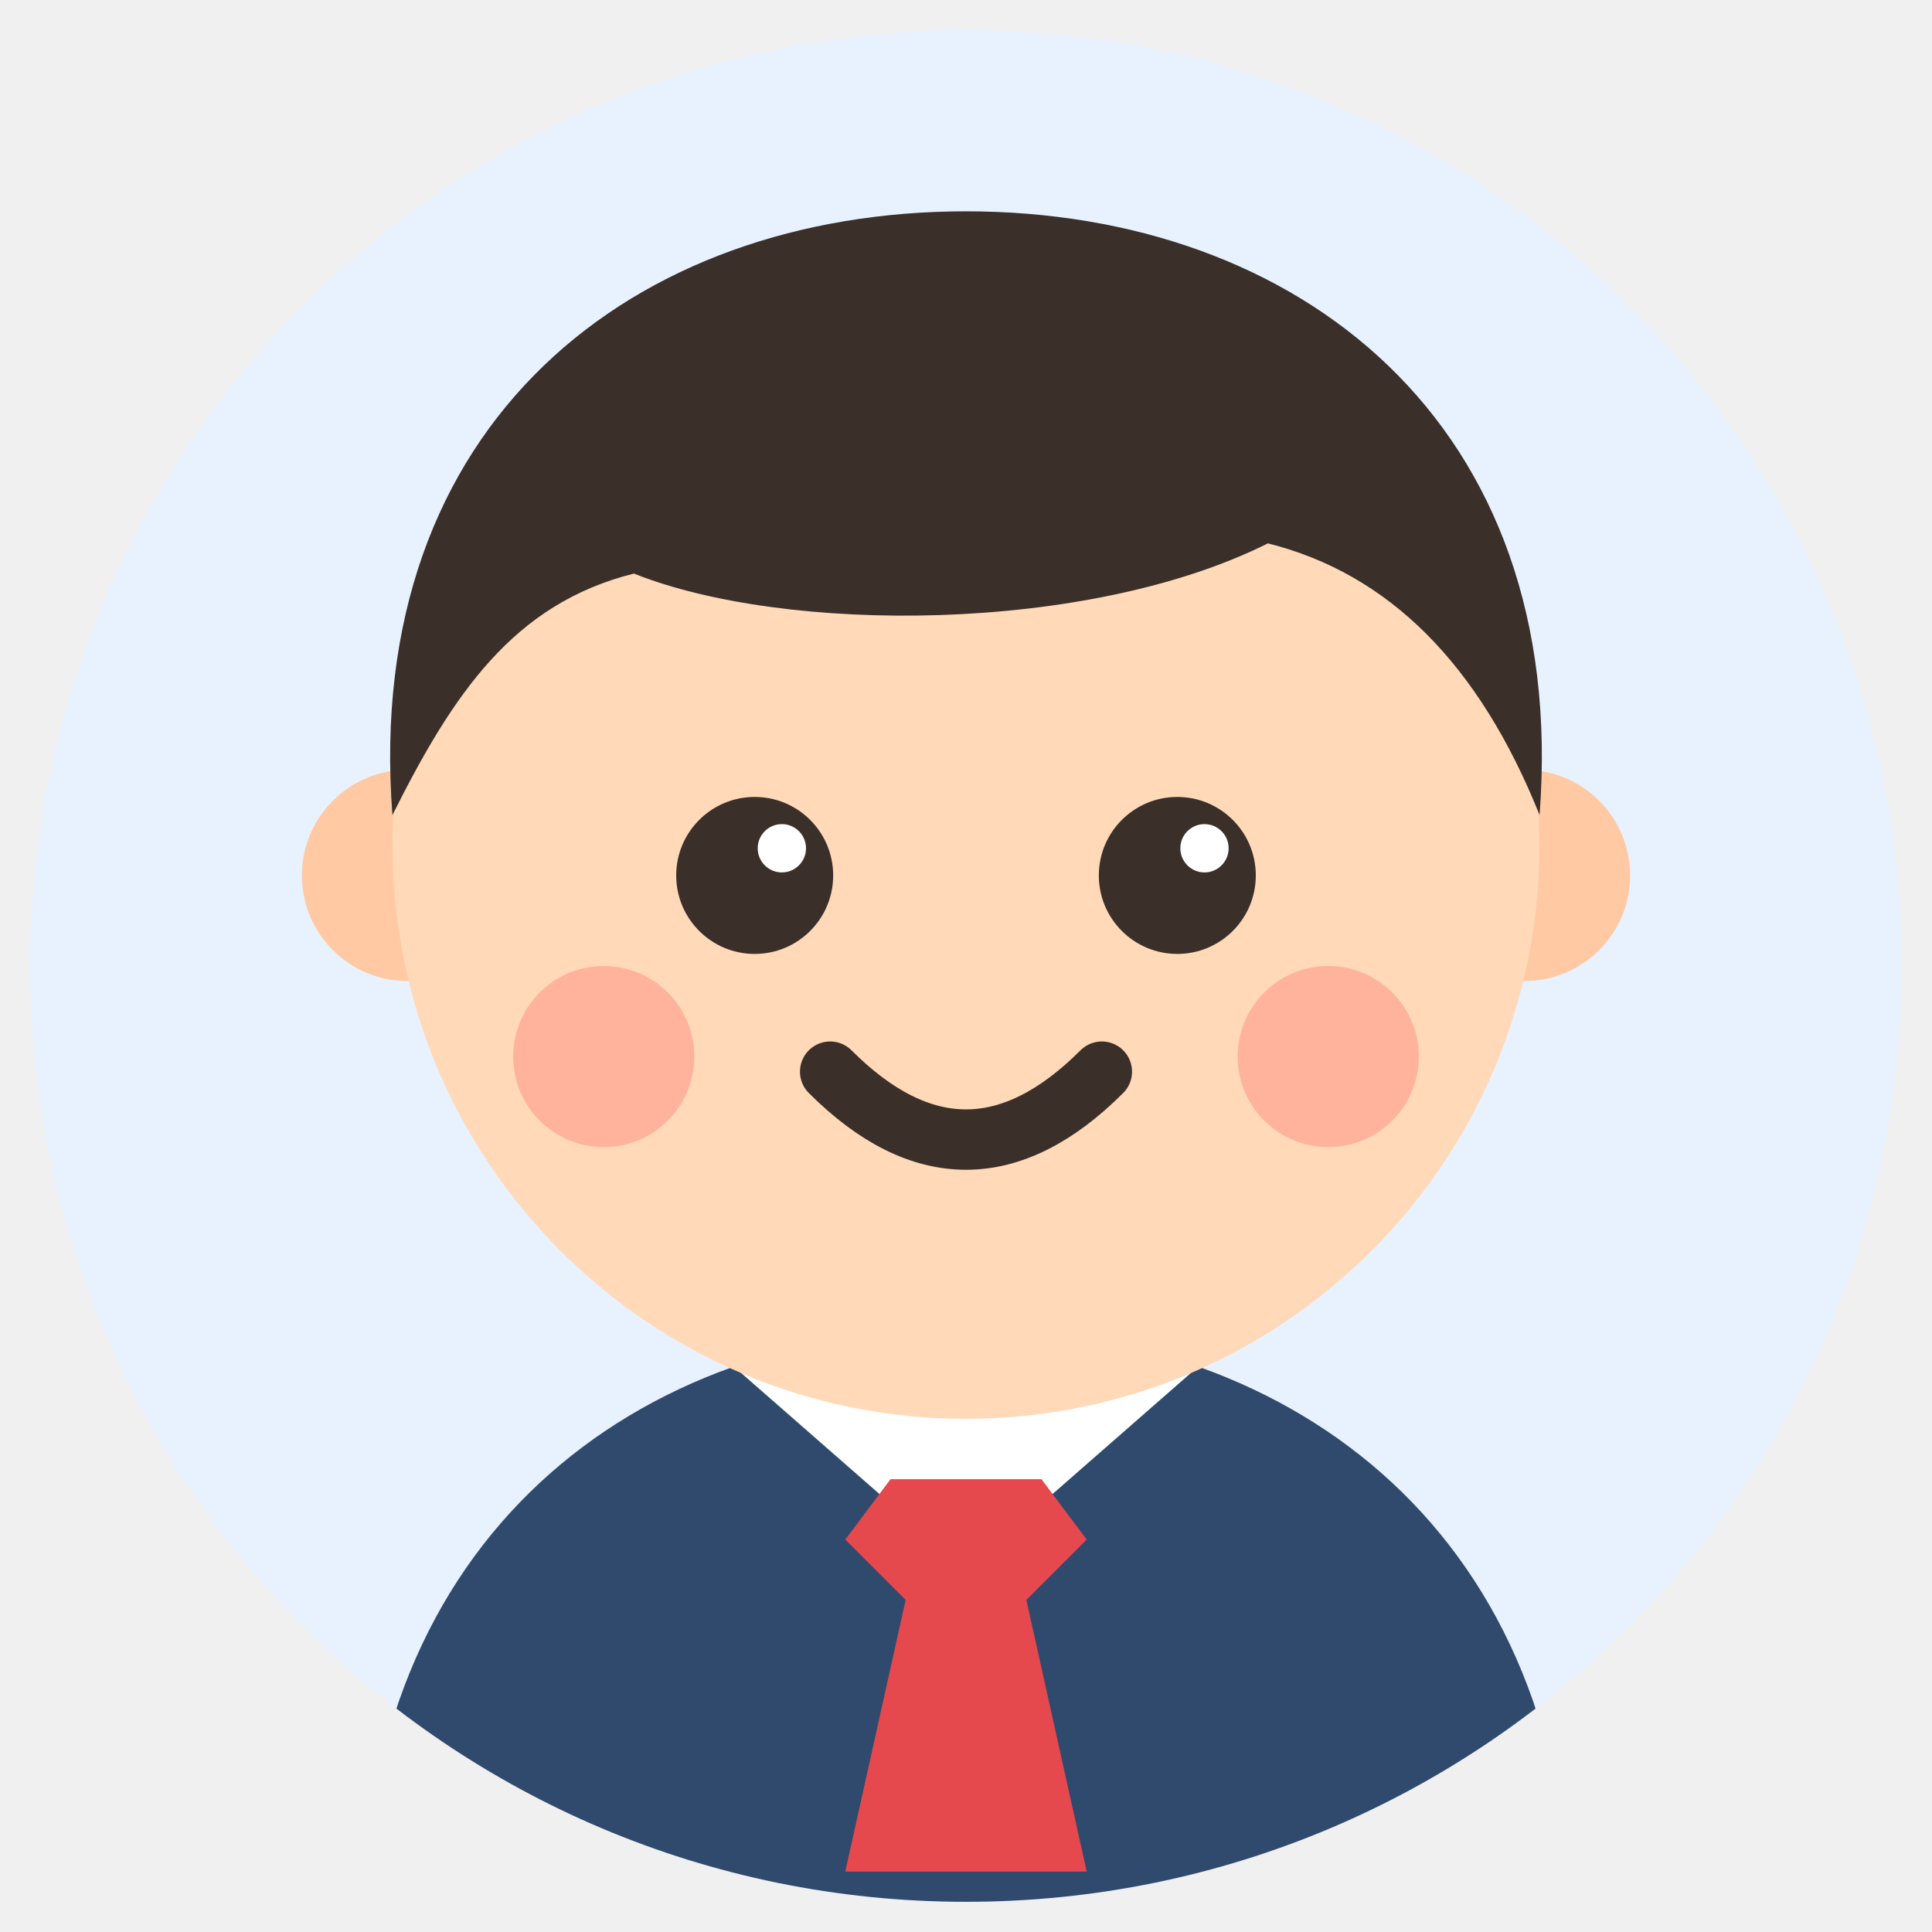
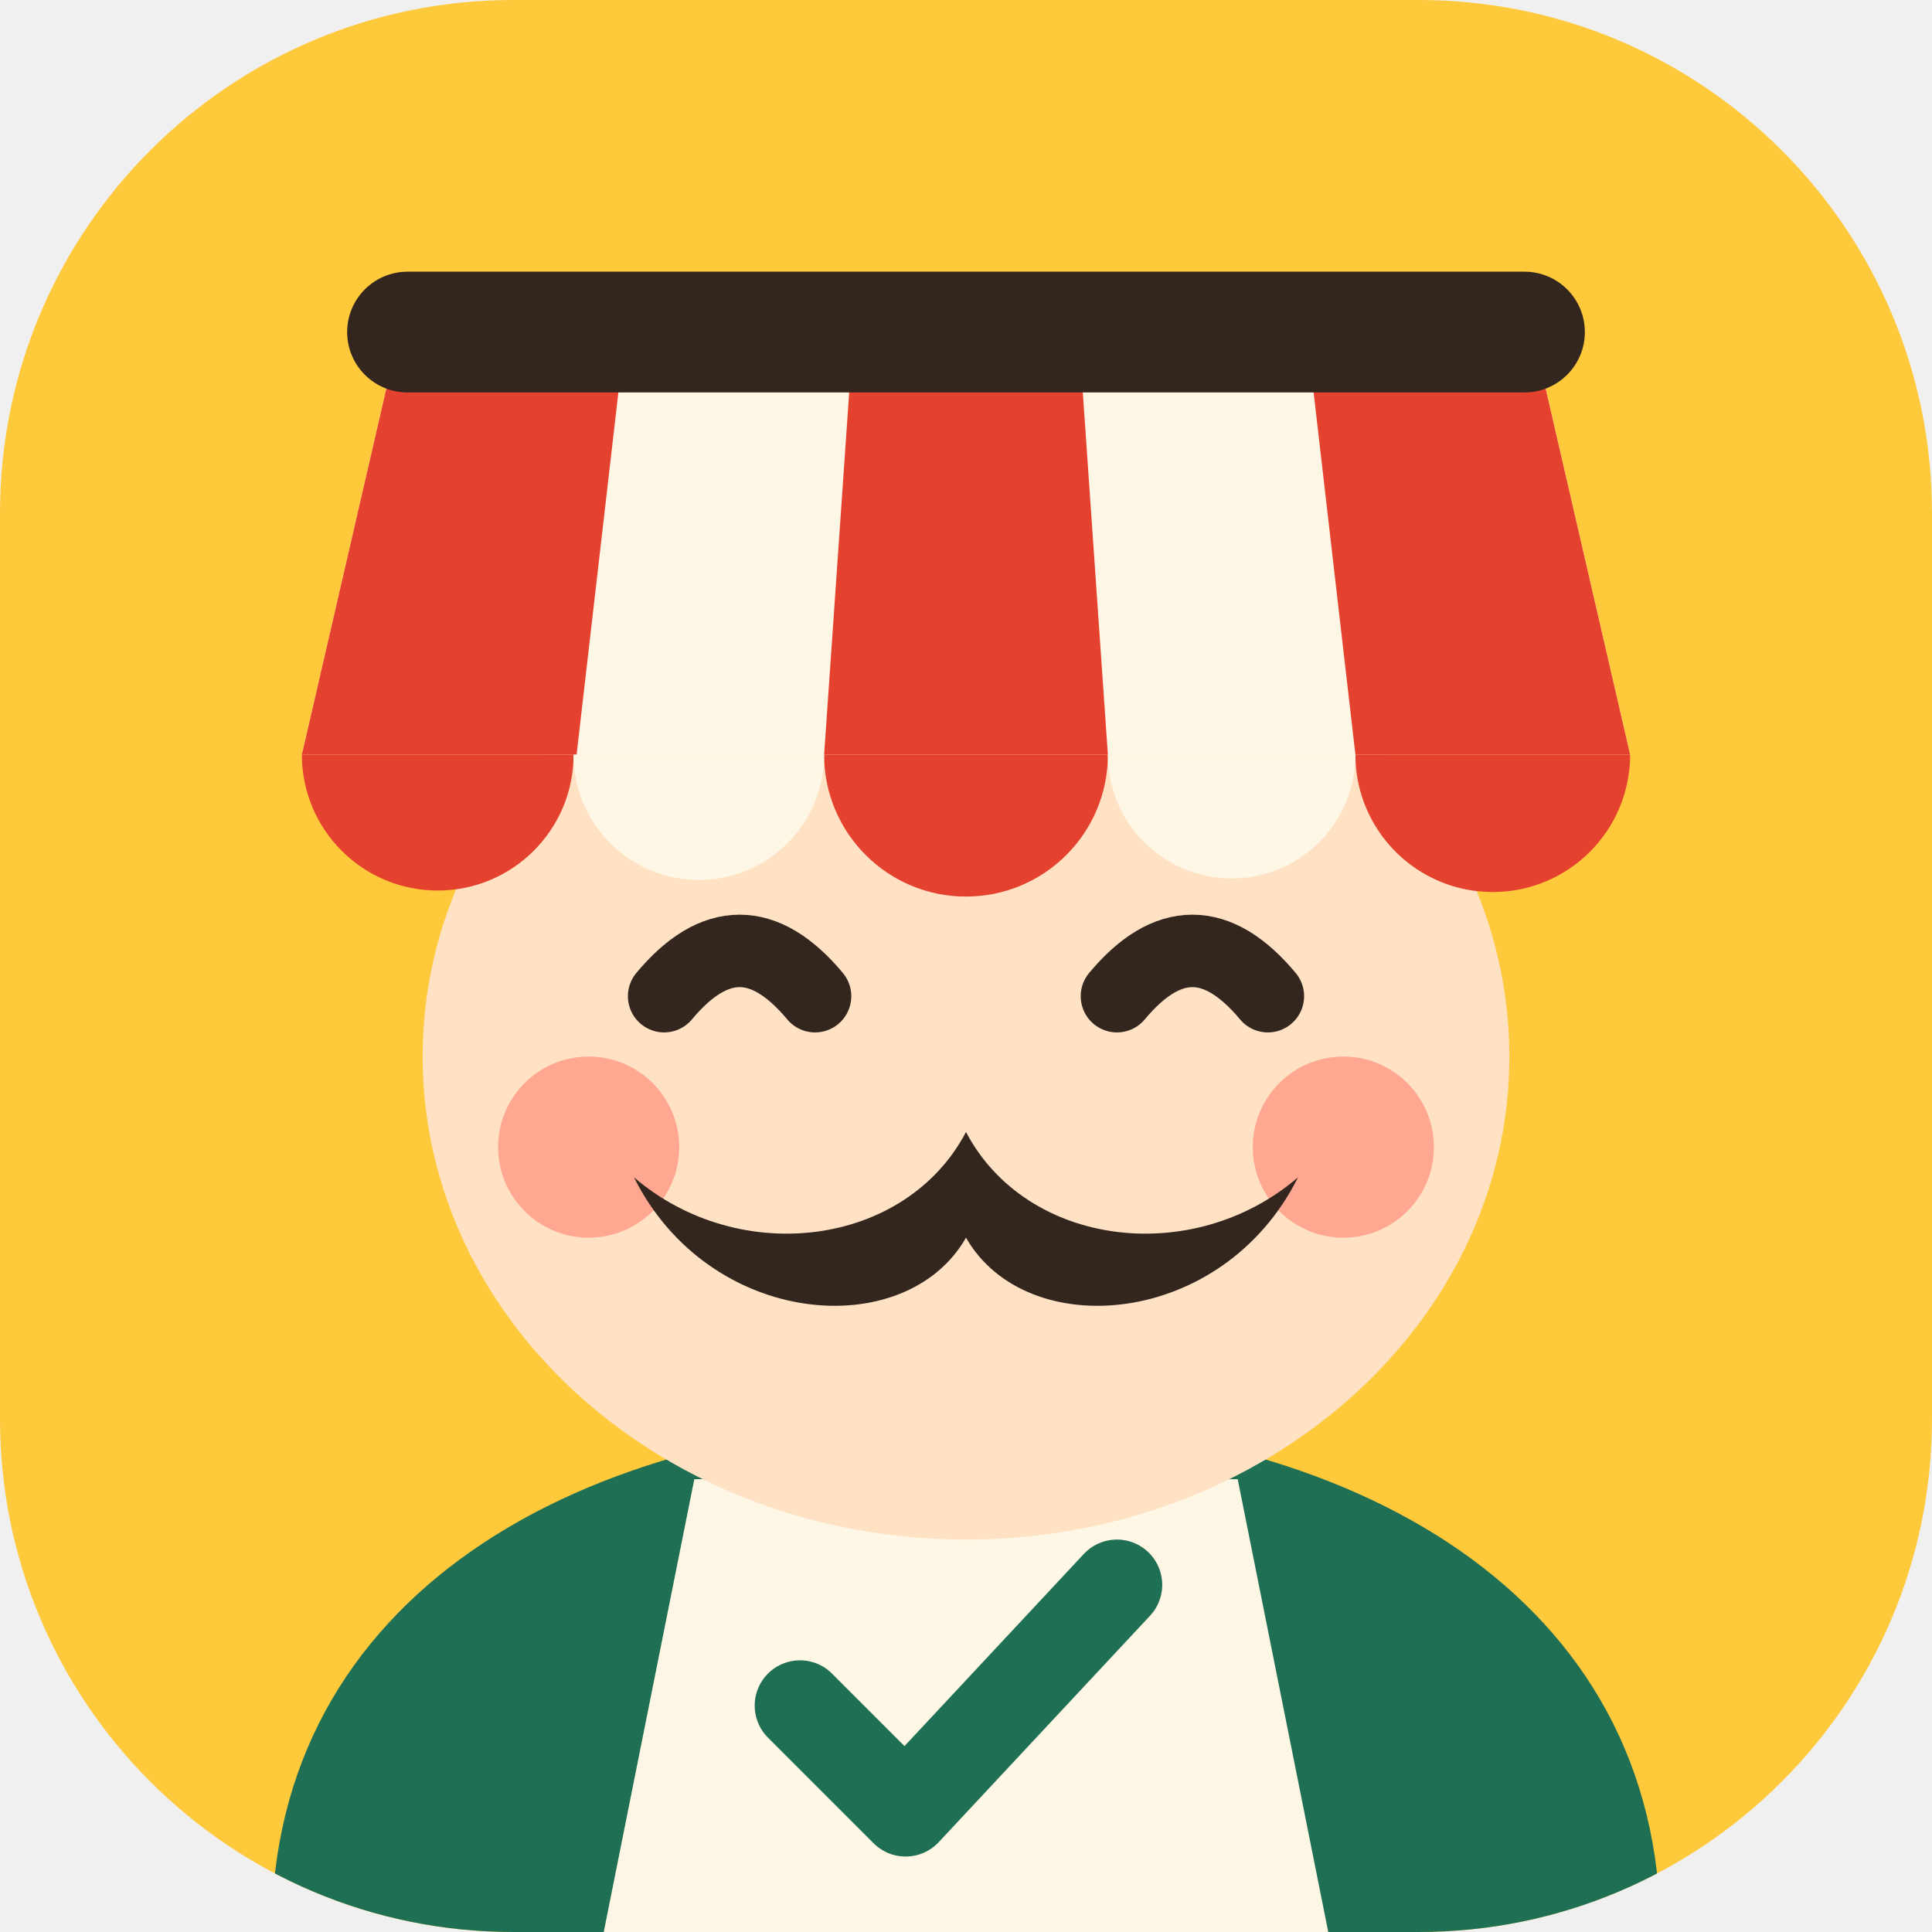
<svg xmlns="http://www.w3.org/2000/svg" viewBox="0 0 64 64" role="img" aria-label="사장님 비서 로고">
  <defs>
    <clipPath id="logoClip">
-       <circle cx="32" cy="32" r="31" />
+       <rect width="64" height="64" rx="17" />
    </clipPath>
  </defs>
-   <circle cx="32" cy="32" r="31" fill="#E8F2FF" />
+   <rect width="64" height="64" rx="17" fill="#FFC93C" />
  <g clip-path="url(#logoClip)">
-     <path d="M12 64c0-13 9-20 20-20s20 7 20 20z" fill="#2F4A6D" />
-     <path d="M24 45l8 7 8-7-3-3H27z" fill="#FFFFFF" />
-     <path d="M29.500 49h5l1.500 2-2 2 2 9h-8l2-9-2-2z" fill="#E5484D" />
-     <circle cx="13.500" cy="29" r="3.500" fill="#FFC9A3" />
-     <circle cx="50.500" cy="29" r="3.500" fill="#FFC9A3" />
-     <circle cx="32" cy="28" r="19" fill="#FFD9B8" />
-     <path d="M13 27C12 14 21 7 32 7s20 7 19 20c-2-5-5-8-9-9-6 3-16 3-21 1-4 1-6 4-8 8z" fill="#3B2F2A" />
-     <circle cx="25" cy="29" r="2.600" fill="#3B2F2A" />
-     <circle cx="39" cy="29" r="2.600" fill="#3B2F2A" />
-     <circle cx="25.900" cy="28.100" r=".8" fill="#fff" />
-     <circle cx="39.900" cy="28.100" r=".8" fill="#fff" />
-     <circle cx="20" cy="35" r="3" fill="#FF9E8F" opacity=".65" />
-     <circle cx="44" cy="35" r="3" fill="#FF9E8F" opacity=".65" />
-     <path d="M27.500 35.500q4.500 4.500 9 0" fill="none" stroke="#3B2F2A" stroke-width="2" stroke-linecap="round" />
+     <path d="M9 64c0-11 10-17 23-17s23 6 23 17z" fill="#1F6F54" />
+     <path d="M23 49h18l3 15H20z" fill="#FFF7E6" />
+     <path d="M26.500 56.500l3.500 3.500 7-7.500" fill="none" stroke="#1F6F54" stroke-width="3" stroke-linecap="round" stroke-linejoin="round" />
+     <ellipse cx="32" cy="35" rx="18" ry="16" fill="#FFE1C4" />
+     <path d="M22 33q2.500-3 5 0M37 33q2.500-3 5 0" fill="none" stroke="#33261F" stroke-width="2.400" stroke-linecap="round" />
+     <circle cx="19.500" cy="38" r="3" fill="#FF8F7A" opacity=".7" />
+     <circle cx="44.500" cy="38" r="3" fill="#FF8F7A" opacity=".7" />
+     <path d="M32 37.500c-2 3.800-7.500 4.500-11 1.500 2.500 5 9 5.500 11 2 2 3.500 8.500 3 11-2-3.500 3-9 2.300-11-1.500z" fill="#33261F" />
+     <path d="M10 25h44l-3-13H13z" fill="#FFF7E6" />
+     <path d="M13 12h7.600l-1.500 13H10zM28.200 12h7.600l.9 13h-9.400zM43.400 12H51l3 13h-9.100z" fill="#E5412F" />
+     <path d="M10 25a4.500 4.500 0 009 0zM27.300 25a4.700 4.700 0 009.400 0zM44.900 25a4.500 4.500 0 009.100 0z" fill="#E5412F" />
+     <path d="M19 25a4.150 4.150 0 008.300 0zM36.700 25a4.100 4.100 0 008.200 0z" fill="#FFF7E6" />
+     <rect x="11.500" y="9" width="41" height="4" rx="2" fill="#33261F" />
  </g>
</svg>
